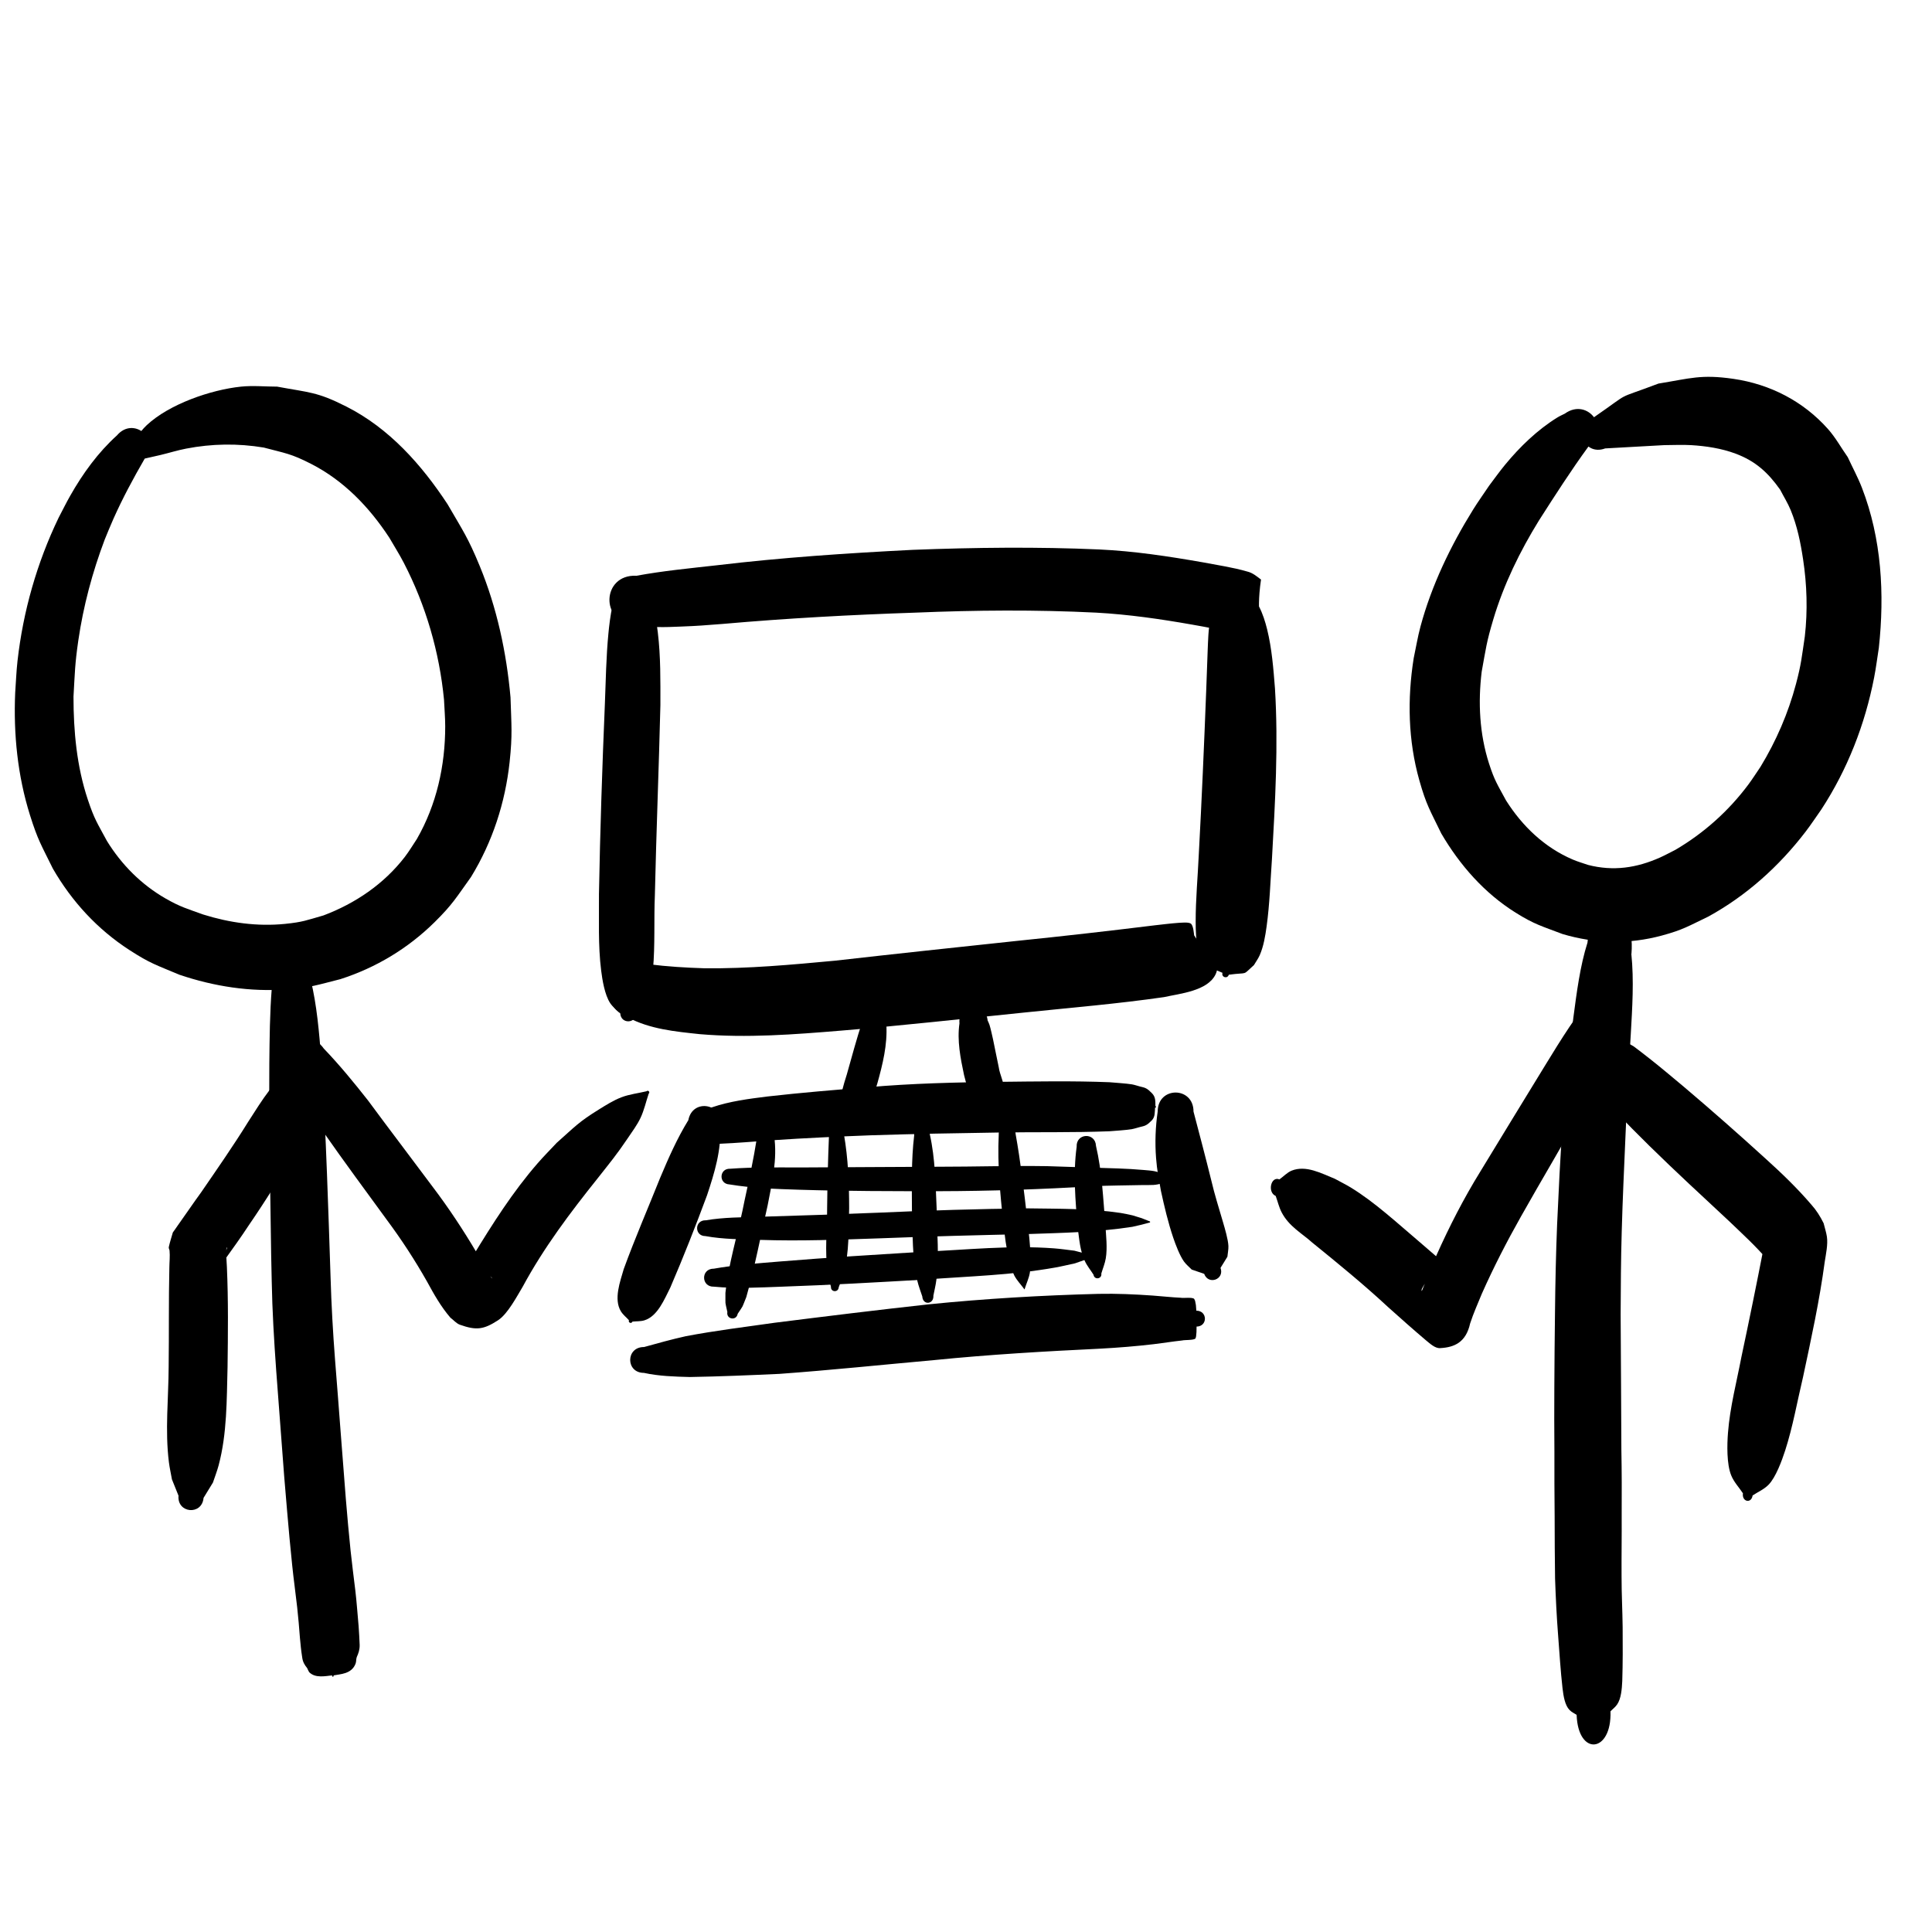
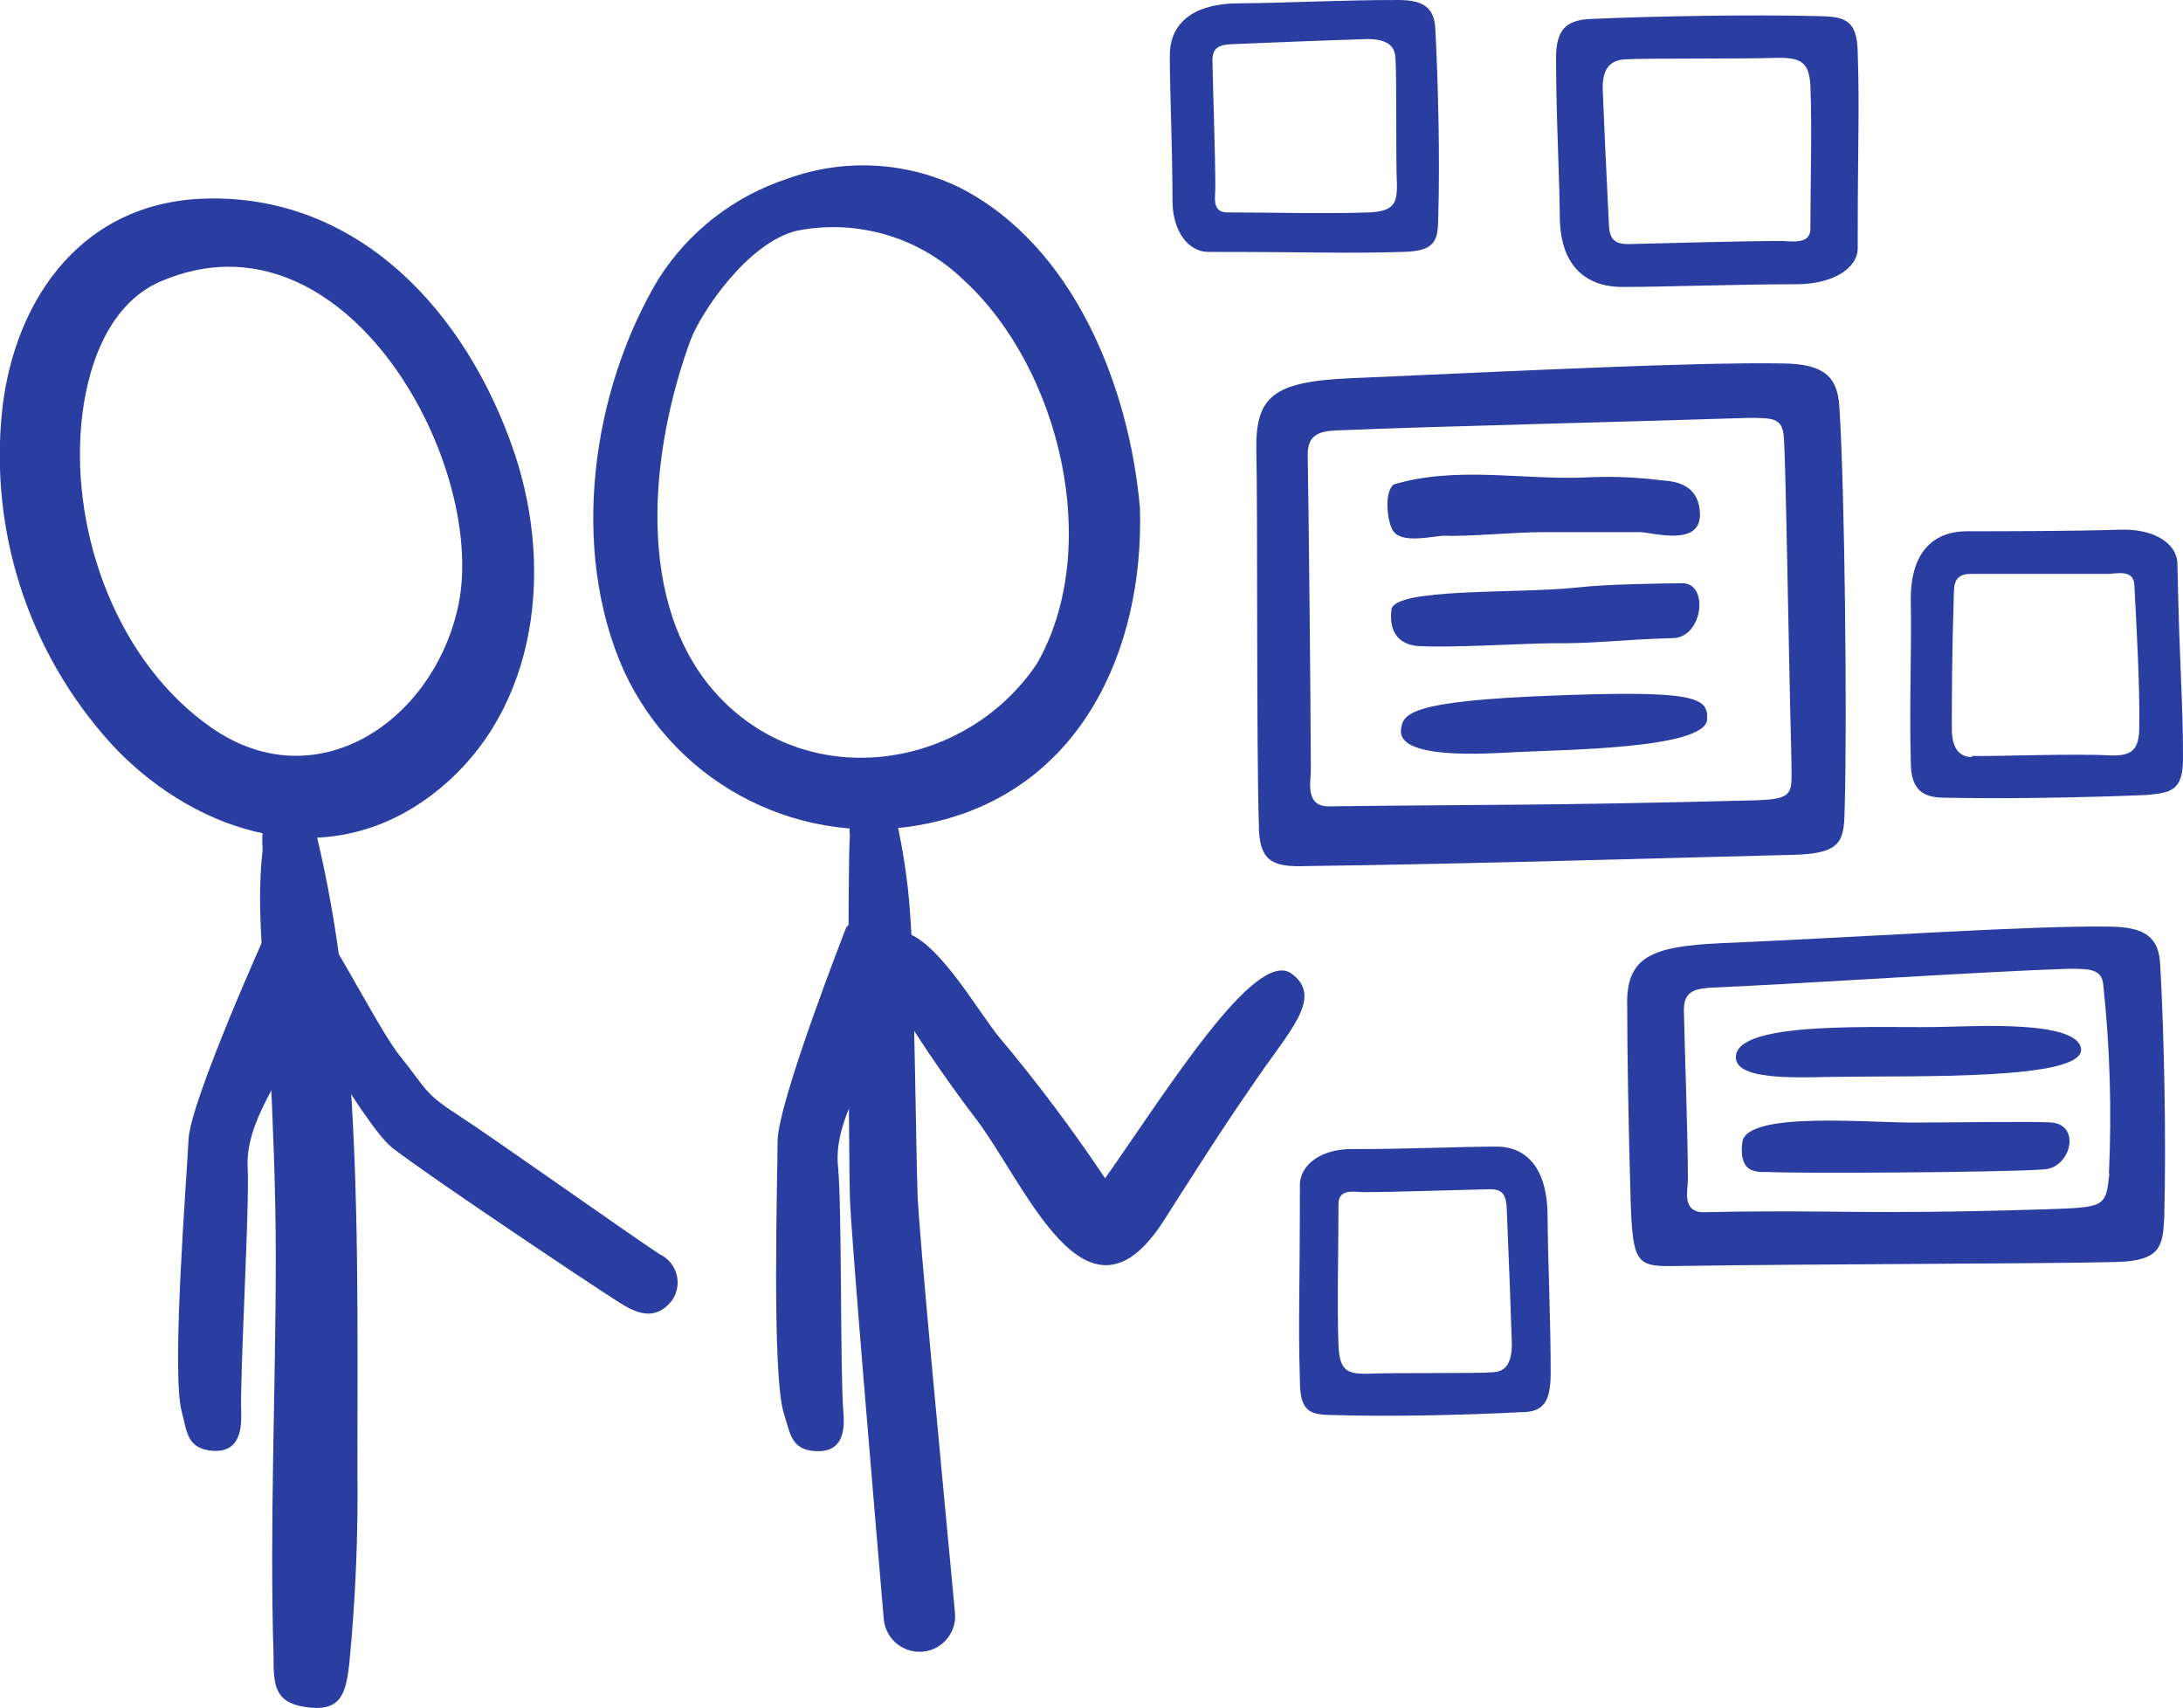
- <svg xmlns="http://www.w3.org/2000/svg" width="50" height="50" id="svg3213" version="1.1">
-   <g id="layer1" transform="translate(0,-1002.362)">
-     <path style="fill:#000000;fill-opacity:1;fill-rule:nonzero;stroke:none" id="path3262" d="m 3.743,1014.235 c -0.294,0.508 -0.573,1.027 -0.812,1.564 -0.078,0.174 -0.148,0.352 -0.221,0.527 -0.319,0.844 -0.554,1.722 -0.684,2.616 -0.089,0.618 -0.088,0.827 -0.124,1.448 -5.03e-5,0.899 0.084,1.806 0.37,2.664 0.173,0.518 0.242,0.6 0.496,1.073 0.378,0.613 0.89,1.128 1.517,1.488 0.388,0.222 0.556,0.263 0.975,0.415 0.684,0.214 1.401,0.314 2.117,0.242 0.464,-0.047 0.55,-0.092 0.995,-0.219 0.823,-0.31 1.566,-0.814 2.106,-1.516 0.113,-0.147 0.207,-0.307 0.31,-0.461 0.51,-0.887 0.734,-1.897 0.734,-2.916 1.01e-4,-0.23 -0.021,-0.459 -0.031,-0.689 -0.119,-1.233 -0.47,-2.441 -1.04,-3.542 -0.115,-0.222 -0.25,-0.434 -0.375,-0.651 -0.518,-0.79 -1.176,-1.477 -2.025,-1.911 -0.524,-0.268 -0.66,-0.272 -1.224,-0.422 -0.671,-0.112 -1.342,-0.102 -2.009,0.027 -0.224,0.043 -0.442,0.112 -0.664,0.165 -0.23,0.054 -0.462,0.104 -0.693,0.156 -0.18,0.124 -0.355,-0.131 -0.175,-0.255 l 0,0 c 0.17,-0.224 0.305,-0.479 0.51,-0.671 0.583,-0.547 1.661,-0.918 2.441,-0.999 0.31,-0.032 0.624,0 0.935,0 0.831,0.155 1.03,0.13 1.792,0.516 1.11,0.562 1.945,1.503 2.618,2.526 0.4,0.691 0.529,0.862 0.833,1.6 0.445,1.082 0.693,2.237 0.797,3.399 0.022,0.724 0.054,0.954 -0.023,1.674 -0.114,1.055 -0.444,2.068 -0.999,2.975 -0.382,0.532 -0.475,0.708 -0.942,1.169 -0.69,0.681 -1.519,1.18 -2.441,1.476 -0.604,0.151 -0.755,0.216 -1.379,0.263 -0.947,0.072 -1.891,-0.075 -2.788,-0.379 -0.596,-0.253 -0.744,-0.284 -1.29,-0.638 -0.826,-0.534 -1.49,-1.255 -1.981,-2.106 -0.3,-0.611 -0.387,-0.73 -0.593,-1.385 -0.321,-1.023 -0.429,-2.097 -0.383,-3.165 0.02,-0.275 0.029,-0.551 0.06,-0.825 0.145,-1.284 0.503,-2.543 1.064,-3.707 0.1,-0.19 0.194,-0.383 0.3,-0.569 0.325,-0.574 0.719,-1.118 1.21,-1.562 0.429,-0.506 1.145,0.1 0.716,0.606 z" />
-     <path style="fill:#000000;fill-opacity:1;fill-rule:nonzero;stroke:none" id="path3264" d="m 41.11,1013.917 c -0.453,0.62 -0.868,1.268 -1.282,1.915 -0.495,0.802 -0.909,1.65 -1.18,2.554 -0.181,0.605 -0.19,0.747 -0.302,1.359 -0.097,0.798 -0.057,1.609 0.19,2.378 0.145,0.45 0.22,0.545 0.441,0.956 0.421,0.665 0.996,1.216 1.726,1.528 0.128,0.055 0.263,0.093 0.395,0.139 0.654,0.169 1.26,0.079 1.871,-0.195 0.133,-0.06 0.261,-0.131 0.391,-0.196 0.735,-0.431 1.378,-1.006 1.888,-1.69 0.111,-0.149 0.209,-0.306 0.314,-0.459 0.405,-0.666 0.718,-1.389 0.918,-2.143 0.138,-0.519 0.149,-0.699 0.229,-1.233 0.075,-0.664 0.055,-1.331 -0.045,-1.991 -0.066,-0.438 -0.152,-0.863 -0.321,-1.275 -0.075,-0.183 -0.182,-0.352 -0.273,-0.529 -0.314,-0.444 -0.639,-0.741 -1.154,-0.933 -0.363,-0.136 -0.765,-0.197 -1.15,-0.22 -0.232,-0.014 -0.466,0 -0.698,0 -1.006,0.058 -0.497,0.029 -1.526,0.085 -0.566,0.211 -0.864,-0.59 -0.298,-0.801 l 0,0 c 1.04,-0.719 0.482,-0.425 1.677,-0.877 0.824,-0.134 1.102,-0.244 1.942,-0.122 0.948,0.138 1.807,0.58 2.445,1.298 0.197,0.221 0.34,0.485 0.511,0.727 0.122,0.264 0.262,0.521 0.367,0.792 0.511,1.32 0.589,2.751 0.438,4.145 -0.041,0.256 -0.072,0.514 -0.122,0.769 -0.237,1.215 -0.688,2.374 -1.365,3.411 -0.136,0.193 -0.266,0.391 -0.409,0.578 -0.686,0.895 -1.532,1.657 -2.523,2.199 -0.51,0.244 -0.649,0.34 -1.197,0.488 -0.852,0.231 -1.724,0.213 -2.569,-0.039 -0.53,-0.202 -0.727,-0.248 -1.214,-0.553 -0.809,-0.505 -1.445,-1.23 -1.924,-2.048 -0.289,-0.598 -0.387,-0.733 -0.569,-1.378 -0.291,-1.03 -0.313,-2.104 -0.146,-3.158 0.059,-0.274 0.103,-0.551 0.176,-0.822 0.287,-1.066 0.78,-2.089 1.361,-3.024 0.132,-0.212 0.278,-0.415 0.417,-0.623 0.137,-0.18 0.268,-0.366 0.412,-0.54 0.383,-0.465 0.835,-0.902 1.35,-1.221 0.062,-0.039 0.13,-0.068 0.195,-0.101 0.605,-0.435 1.22,0.42 0.615,0.856 z" />
-     <path style="fill:#000000;fill-opacity:1;fill-rule:nonzero;stroke:none" id="path3268" d="m 8.042,1027.724 c 0.159,0.651 0.217,1.355 0.272,2.044 0.065,0.987 0.11,1.977 0.148,2.968 0.032,0.893 0.066,1.786 0.093,2.679 0.021,0.715 0.061,1.428 0.116,2.138 0.048,0.62 0.099,1.239 0.144,1.859 0.046,0.579 0.089,1.16 0.135,1.739 0.036,0.448 0.078,0.895 0.123,1.341 0.038,0.345 0.08,0.688 0.123,1.032 0.036,0.306 0.057,0.616 0.085,0.924 0.012,0.161 0.02,0.323 0.027,0.484 0.002,0.127 -0.03,0.214 -0.075,0.315 -0.019,0.051 -0.011,0.118 -0.03,0.168 -0.103,0.278 -0.41,0.272 -0.569,0.306 0.003,0.044 -0.036,0.052 -0.04,0 l 0,0 c -0.167,0.016 -0.433,0.08 -0.593,-0.084 -0.012,-0.016 -0.045,-0.089 -0.052,-0.105 -0.066,-0.083 -0.114,-0.154 -0.13,-0.29 -0.026,-0.162 -0.042,-0.328 -0.057,-0.493 -0.019,-0.264 -0.043,-0.528 -0.071,-0.79 -0.04,-0.363 -0.092,-0.722 -0.129,-1.086 -0.048,-0.469 -0.093,-0.939 -0.132,-1.41 -0.052,-0.591 -0.1,-1.183 -0.142,-1.776 -0.046,-0.619 -0.092,-1.238 -0.14,-1.856 -0.055,-0.771 -0.102,-1.544 -0.116,-2.32 -0.023,-0.894 -0.027,-1.788 -0.044,-2.682 -0.017,-0.984 -0.024,-1.967 -0.018,-2.951 0.007,-0.648 0.012,-1.3 0.064,-1.944 -0.098,-1.131 0.91,-1.351 1.007,-0.219 z" />
-     <path style="fill:#000000;fill-opacity:1;fill-rule:nonzero;stroke:none" id="path3272" d="m 42.219,1027.047 c 0.071,0.694 0.024,1.396 -0.015,2.09 -0.055,0.869 -0.099,1.738 -0.136,2.61 -0.036,0.831 -0.075,1.661 -0.098,2.492 -0.021,0.714 -0.025,1.428 -0.028,2.143 0.002,0.63 0.006,1.259 0.011,1.889 0.002,0.536 0.004,1.072 0.008,1.608 0.011,0.573 0.011,1.147 0.008,1.72 0.003,0.522 -0.006,1.043 -0.003,1.565 -9.31e-4,0.436 0.023,0.871 0.028,1.306 0.003,0.466 0.005,0.932 -0.01,1.398 -0.01,0.214 -0.031,0.455 -0.132,0.604 -0.051,0.075 -0.115,0.118 -0.173,0.179 0.038,1.079 -0.838,1.172 -0.876,0.092 l 0,0 c -0.061,-0.042 -0.127,-0.068 -0.184,-0.127 -0.117,-0.12 -0.156,-0.348 -0.181,-0.561 -0.051,-0.453 -0.079,-0.911 -0.114,-1.368 -0.038,-0.488 -0.062,-0.979 -0.079,-1.47 -0.007,-0.537 -0.011,-1.074 -0.011,-1.611 -0.005,-0.562 -0.008,-1.125 -0.006,-1.687 -0.004,-0.55 -0.006,-1.1 -0.002,-1.65 0.004,-0.642 0.008,-1.285 0.017,-1.927 0.008,-0.765 0.024,-1.53 0.055,-2.293 0.041,-0.872 0.078,-1.746 0.147,-2.613 0.075,-0.913 0.158,-1.825 0.272,-2.726 0.088,-0.668 0.175,-1.347 0.367,-1.953 0.117,-1.401 1.255,-1.112 1.138,0.288 z" />
-     <path style="fill:#000000;fill-opacity:1;fill-rule:nonzero;stroke:none" id="path3292" d="m 8.387,1029.506 c 0.404,0.422 0.776,0.876 1.137,1.335 0.551,0.748 1.116,1.486 1.67,2.231 0.415,0.547 0.794,1.12 1.143,1.711 0.099,0.164 0.185,0.336 0.284,0.5 0.007,0.011 0.083,0.156 0.122,0.163 -0.156,-0.153 -0.162,-0.192 -0.471,-0.208 -0.096,0 -0.186,0.052 -0.28,0.07 -0.009,0 -0.027,0 -0.023,-0.012 0.025,-0.054 0.066,-0.1 0.098,-0.15 0.056,-0.089 0.111,-0.178 0.166,-0.268 0.51,-0.838 1.039,-1.674 1.686,-2.416 0.157,-0.181 0.327,-0.35 0.491,-0.526 0.472,-0.418 0.562,-0.535 1.096,-0.865 0.186,-0.115 0.372,-0.233 0.576,-0.311 0.208,-0.08 0.433,-0.104 0.649,-0.156 0.044,-0.04 0.101,0.022 0.057,0.062 l 0,0 c -0.07,0.209 -0.117,0.427 -0.211,0.626 -0.089,0.189 -0.218,0.358 -0.334,0.532 -0.282,0.419 -0.46,0.631 -0.772,1.028 -0.718,0.898 -1.396,1.796 -1.944,2.811 -0.15,0.249 -0.388,0.705 -0.637,0.867 -0.373,0.242 -0.561,0.267 -0.985,0.117 -0.097,-0.034 -0.166,-0.123 -0.249,-0.184 -0.245,-0.284 -0.427,-0.609 -0.606,-0.937 -0.312,-0.551 -0.657,-1.081 -1.035,-1.589 -0.55,-0.755 -1.107,-1.506 -1.641,-2.272 -0.324,-0.493 -0.64,-0.997 -0.911,-1.521 -0.451,-0.651 0.472,-1.288 0.923,-0.637 z" />
-     <path style="fill:#000000;fill-opacity:1;fill-rule:nonzero;stroke:none" id="path3296" d="m 42.163,1029.377 c 0.041,0.023 0.083,0.043 0.122,0.069 0.059,0.04 0.357,0.275 0.39,0.3 0.307,0.241 0.607,0.495 0.909,0.747 0.715,0.606 1.422,1.229 2.12,1.865 0.408,0.369 0.808,0.753 1.176,1.183 0.126,0.14 0.227,0.3 0.315,0.478 0.028,0.116 0.067,0.229 0.085,0.348 0.03,0.202 -0.026,0.454 -0.056,0.65 -0.135,1.008 -0.351,1.994 -0.561,2.98 -0.151,0.634 -0.264,1.288 -0.463,1.904 -0.085,0.262 -0.242,0.693 -0.429,0.885 -0.121,0.124 -0.276,0.186 -0.414,0.279 -0.032,0.219 -0.282,0.163 -0.25,-0.056 l 0,0 c -0.102,-0.156 -0.233,-0.288 -0.305,-0.468 -0.118,-0.293 -0.106,-0.793 -0.082,-1.098 0.052,-0.669 0.224,-1.315 0.348,-1.965 0.2,-0.94 0.393,-1.883 0.576,-2.829 0.061,-0.398 -3.29e-4,0 0.029,-0.192 0.003,-0.019 0.002,-0.078 0.003,-0.059 0.006,0.334 -0.02,0.118 0.085,0.54 0.079,0.157 0.133,0.223 0.005,0.056 -0.319,-0.378 -0.676,-0.701 -1.025,-1.036 -0.691,-0.644 -1.385,-1.283 -2.062,-1.948 -0.292,-0.291 -0.587,-0.578 -0.866,-0.888 -0.08,-0.088 -0.291,-0.33 -0.371,-0.44 -0.037,-0.051 -0.068,-0.11 -0.102,-0.164 -0.652,-0.72 0.171,-1.862 0.823,-1.141 z" />
-     <path style="fill:#000000;fill-opacity:1;fill-rule:nonzero;stroke:none" id="path3306" d="m 41.795,1029.251 c -0.013,0.054 -0.022,0.11 -0.039,0.161 -0.035,0.107 -0.163,0.403 -0.201,0.484 -0.177,0.388 -0.375,0.754 -0.574,1.12 -0.528,0.956 -1.085,1.88 -1.619,2.83 -0.362,0.642 -0.704,1.304 -1.012,1.997 -0.104,0.254 -0.216,0.503 -0.303,0.769 -0.109,0.493 -0.41,0.619 -0.773,0.639 -0.132,0.012 -0.267,-0.118 -0.378,-0.208 -0.323,-0.274 -0.642,-0.557 -0.96,-0.842 -0.642,-0.597 -1.308,-1.14 -1.975,-1.681 -0.264,-0.239 -0.6,-0.414 -0.792,-0.782 -0.067,-0.129 -0.103,-0.283 -0.154,-0.425 -0.221,-0.093 -0.125,-0.521 0.096,-0.428 l 0,0 c 0.106,-0.076 0.203,-0.181 0.317,-0.227 0.372,-0.149 0.769,0.071 1.118,0.211 0.137,0.076 0.276,0.143 0.411,0.225 0.625,0.383 1.195,0.914 1.776,1.406 0.319,0.275 0.639,0.547 0.952,0.835 -0.07,-0.031 -0.194,-0.088 -0.222,-0.082 -0.418,0.057 -0.45,0.085 -0.66,0.454 -0.009,0.017 -0.015,0.04 -0.012,0.062 0.002,0.012 0.012,-0.016 0.018,-0.024 0.124,-0.294 0.228,-0.602 0.363,-0.888 0.339,-0.76 0.714,-1.488 1.134,-2.168 0.557,-0.919 1.119,-1.833 1.679,-2.75 0.208,-0.34 0.416,-0.678 0.635,-1.005 0.045,-0.066 0.21,-0.309 0.273,-0.383 0.03,-0.035 0.065,-0.063 0.097,-0.095 0.411,-0.78 1.216,0.017 0.805,0.797 z" />
-     <path style="fill:#000000;fill-opacity:1;fill-rule:nonzero;stroke:none" id="path3429" d="m 16.799,1017.851 c 0.03,0.057 0.069,0.11 0.09,0.17 0.062,0.177 0.115,0.543 0.135,0.707 0.076,0.627 0.067,1.252 0.067,1.882 -0.04,1.64 -0.106,3.279 -0.143,4.919 -0.027,0.642 0.008,1.288 -0.049,1.93 -0.02,0.232 -0.062,0.618 -0.187,0.835 -0.061,0.106 -0.164,0.183 -0.246,0.275 0.007,0.293 -0.407,0.303 -0.414,0.01 l 0,0 c -0.087,-0.085 -0.193,-0.154 -0.26,-0.255 -0.143,-0.218 -0.204,-0.603 -0.234,-0.844 -0.082,-0.656 -0.052,-1.321 -0.057,-1.98 0.03,-1.64 0.084,-3.279 0.153,-4.918 0.024,-0.61 0.033,-1.221 0.092,-1.829 0.014,-0.149 0.054,-0.517 0.103,-0.686 0.017,-0.058 0.05,-0.111 0.075,-0.166 -0.035,-0.62 0.841,-0.669 0.876,-0.049 z" />
-     <path style="fill:#000000;fill-opacity:1;fill-rule:nonzero;stroke:none" id="path3453" d="m 16.458,1017.265 c 0.695,-0.129 1.402,-0.196 2.105,-0.275 1.68,-0.2 3.369,-0.313 5.058,-0.398 1.608,-0.062 3.219,-0.081 4.827,-0.01 0.904,0.042 1.798,0.178 2.688,0.334 0.381,0.074 0.769,0.128 1.142,0.237 0.14,0.033 0.245,0.123 0.357,0.208 -0.15,1.007 0.107,1.149 -0.279,0.838 -0.291,0.158 -0.516,-0.254 -0.224,-0.412 l 0,0 c -0.272,-0.389 -0.088,-0.189 -0.202,0.791 0.094,0.072 0.281,0.167 0.049,0.139 -0.379,-0.036 -0.751,-0.129 -1.126,-0.19 -0.822,-0.145 -1.649,-0.264 -2.483,-0.31 -1.559,-0.078 -3.12,-0.065 -4.68,0 -1.664,0.056 -3.326,0.146 -4.985,0.292 -0.538,0.04 -0.583,0.049 -1.096,0.069 -0.398,0.016 -0.807,0.037 -1.196,-0.066 -0.884,-0.032 -0.839,-1.283 0.046,-1.25 z" />
-     <path style="fill:#000000;fill-opacity:1;fill-rule:nonzero;stroke:none" id="path3455" d="m 32.459,1017.878 c 0.04,0.059 0.087,0.113 0.121,0.176 0.098,0.181 0.165,0.401 0.214,0.598 0.123,0.502 0.161,1.013 0.202,1.526 0.09,1.471 0.005,2.945 -0.078,4.414 -0.041,0.581 -0.058,1.166 -0.138,1.744 -0.034,0.247 -0.077,0.513 -0.178,0.745 -0.04,0.091 -0.1,0.171 -0.15,0.257 -0.323,0.289 -0.119,0.178 -0.651,0.25 -0.035,0.115 -0.198,0.066 -0.163,-0.049 l 0,0 c -0.441,-0.197 -0.279,-0.065 -0.526,-0.337 -0.033,-0.082 -0.076,-0.16 -0.099,-0.245 -0.063,-0.236 -0.068,-0.503 -0.069,-0.744 -9.38e-4,-0.576 0.054,-1.151 0.08,-1.726 0.077,-1.421 0.138,-2.843 0.193,-4.266 0.001,-0.033 0.034,-0.933 0.037,-1.013 0.012,-0.255 0.013,-0.563 0.074,-0.815 0.009,-0.039 0.029,-0.075 0.043,-0.112 -0.286,-0.768 0.801,-1.172 1.087,-0.404 z" />
-     <path style="fill:#000000;fill-opacity:1;fill-rule:nonzero;stroke:none" id="path3457" d="m 16.795,1027.317 c 0.478,0.06 0.958,0.089 1.439,0.104 1.129,0.012 2.256,-0.092 3.38,-0.197 1.565,-0.178 3.13,-0.344 4.696,-0.511 1.191,-0.121 2.38,-0.257 3.567,-0.403 0.205,-0.023 0.419,-0.05 0.625,-0.065 0.048,-0 0.251,-0.026 0.315,0.019 0.069,0.048 0.082,0.271 0.087,0.304 0.055,0.082 0.109,0.165 0.164,0.247 0.071,-0.238 0.408,-0.138 0.337,0.101 l 0,0 c 0.045,0.115 0.089,0.231 0.134,0.346 -0.026,0.103 -0.032,0.214 -0.077,0.31 -0.205,0.44 -0.934,0.504 -1.336,0.595 -1.203,0.174 -2.415,0.274 -3.624,0.4 -1.576,0.16 -3.15,0.337 -4.729,0.467 -1.217,0.1 -2.44,0.196 -3.661,0.092 -0.639,-0.068 -1.296,-0.129 -1.872,-0.439 -0.969,-0.393 -0.413,-1.762 0.555,-1.37 z" />
-     <path style="fill:#000000;fill-opacity:1;fill-rule:nonzero;stroke:none" id="path3505" d="m 18.636,1031.509 c 0.038,0.612 -0.147,1.213 -0.338,1.787 -0.298,0.803 -0.612,1.602 -0.951,2.389 -0.146,0.286 -0.324,0.742 -0.67,0.847 -0.099,0.03 -0.206,0.022 -0.309,0.033 -0.025,0.064 -0.116,0.029 -0.091,-0.036 l 0,0 c -0.069,-0.076 -0.153,-0.141 -0.207,-0.228 -0.195,-0.315 -0.018,-0.779 0.072,-1.095 0.29,-0.797 0.629,-1.576 0.944,-2.365 0.214,-0.509 0.438,-1.018 0.728,-1.489 0.11,-0.581 0.932,-0.425 0.822,0.156 z" />
-     <path style="fill:#000000;fill-opacity:1;fill-rule:nonzero;stroke:none" id="path3523" d="m 30.887,1031.126 c 0.156,0.593 0.313,1.185 0.46,1.781 0.086,0.37 0.202,0.732 0.308,1.097 0.045,0.155 0.129,0.436 0.136,0.605 0.004,0.092 -0.018,0.184 -0.026,0.277 -0.059,0.096 -0.118,0.193 -0.178,0.289 0.109,0.299 -0.314,0.452 -0.423,0.154 l 0,0 c -0.108,-0.037 -0.216,-0.074 -0.323,-0.111 -0.067,-0.069 -0.144,-0.13 -0.2,-0.208 -0.111,-0.155 -0.218,-0.441 -0.277,-0.614 -0.134,-0.396 -0.23,-0.805 -0.319,-1.213 -0.057,-0.323 -0.101,-0.523 -0.126,-0.85 -0.031,-0.4 -0.016,-0.808 0.042,-1.205 0,-0.655 0.927,-0.655 0.927,0 z" />
-     <path style="fill:#000000;fill-opacity:1;fill-rule:nonzero;stroke:none" id="path3527" d="m 18.421,1031.021 c 0.467,-0.16 0.961,-0.222 1.449,-0.283 0.864,-0.098 1.731,-0.169 2.598,-0.239 1.127,-0.099 2.258,-0.126 3.389,-0.139 0.952,-0.01 1.904,-0.028 2.856,0.01 0.11,0.01 0.456,0.033 0.58,0.055 0.068,0.012 0.134,0.035 0.201,0.053 0.049,0.014 0.101,0.022 0.147,0.042 0.073,0.033 0.116,0.081 0.171,0.134 0.096,0.097 0.089,0.204 0.09,0.334 0.028,0.01 0.019,0.045 -0.009,0.039 l 0,0 c -0.009,0.117 0.004,0.238 -0.083,0.329 -0.055,0.053 -0.098,0.101 -0.171,0.134 -0.047,0.021 -0.098,0.028 -0.147,0.042 -0.067,0.018 -0.133,0.04 -0.201,0.053 -0.122,0.022 -0.471,0.046 -0.579,0.054 -0.946,0.037 -1.892,0.017 -2.838,0.032 -1.111,0.017 -2.221,0.036 -3.331,0.072 -0.854,0.033 -1.707,0.071 -2.56,0.129 -0.456,0.032 -0.912,0.072 -1.368,0.091 -0.665,0.137 -0.858,-0.804 -0.193,-0.94 z" />
-     <path style="fill:#000000;fill-opacity:1;fill-rule:nonzero;stroke:none" id="path3529" d="m 16.664,1037.224 c 0.359,-0.1 0.72,-0.2 1.084,-0.281 0.761,-0.145 1.531,-0.239 2.298,-0.348 1.328,-0.167 2.657,-0.331 3.988,-0.477 1.461,-0.147 2.927,-0.233 4.395,-0.271 0.468,-0.01 0.936,0.011 1.402,0.044 0.244,0.017 0.487,0.046 0.732,0.057 0.053,0.015 0.304,-0.022 0.343,0.031 0.012,0.016 0.016,0.036 0.024,0.054 0.028,0.14 0.015,0.058 0.031,0.249 0.292,0 0.298,0.408 0.006,0.412 l 0,0 c -0.004,0.191 0.002,0.108 -0.012,0.249 -0.005,0.018 -0.006,0.038 -0.015,0.055 -0.028,0.053 -0.298,0.039 -0.344,0.055 -0.246,0.026 -0.49,0.067 -0.736,0.096 -0.458,0.054 -0.919,0.091 -1.38,0.116 -1.436,0.069 -2.872,0.152 -4.303,0.296 -1.336,0.12 -2.67,0.26 -4.008,0.357 -0.771,0.035 -1.543,0.068 -2.315,0.081 -0.397,-0.01 -0.802,-0.022 -1.19,-0.107 -0.473,0 -0.473,-0.669 0,-0.669 z" />
-     <path style="fill:#000000;fill-opacity:1;fill-rule:nonzero;stroke:none" id="path3531" d="m 20.034,1031.758 c 0.09,0.601 -0.055,1.213 -0.168,1.801 -0.181,0.791 -0.33,1.591 -0.552,2.372 -0.129,0.316 -0.053,0.173 -0.223,0.433 -0.034,0.189 -0.301,0.141 -0.267,-0.048 l 0,0 c -0.067,-0.31 -0.047,-0.145 -0.05,-0.495 0.014,-0.107 0.024,-0.215 0.041,-0.322 0.114,-0.694 0.32,-1.372 0.453,-2.062 0.117,-0.538 0.234,-1.075 0.319,-1.619 -0.042,-0.316 0.405,-0.375 0.447,-0.059 z" />
-     <path style="fill:#000000;fill-opacity:1;fill-rule:nonzero;stroke:none" id="path3533" d="m 21.841,1031.718 c 0.11,0.63 0.134,1.269 0.135,1.907 -0.018,0.561 0.007,1.14 -0.14,1.688 -0.033,0.124 -0.087,0.242 -0.13,0.363 -0.009,0.142 -0.21,0.13 -0.201,-0.012 l 0,0 c -0.028,-0.125 -0.065,-0.247 -0.084,-0.374 -0.082,-0.552 -0.011,-1.114 -0.015,-1.668 0.007,-0.625 0.022,-1.249 0.048,-1.873 -0.023,-0.274 0.364,-0.306 0.387,-0.032 z" />
-     <path style="fill:#000000;fill-opacity:1;fill-rule:nonzero;stroke:none" id="path3535" d="m 24.064,1031.721 c 0.141,0.628 0.147,1.287 0.177,1.932 0.007,0.609 0.07,1.226 -0.008,1.834 -0.017,0.137 -0.051,0.27 -0.077,0.405 0.014,0.232 -0.273,0.255 -0.287,0.023 l 0,0 c -0.042,-0.132 -0.094,-0.261 -0.126,-0.397 -0.143,-0.599 -0.118,-1.23 -0.142,-1.844 -0.002,-0.639 -0.019,-1.285 0.057,-1.919 -0.021,-0.329 0.386,-0.362 0.407,-0.033 z" />
-     <path style="fill:#000000;fill-opacity:1;fill-rule:nonzero;stroke:none" id="path3537" d="m 26.284,1031.71 c 0.133,0.74 0.219,1.491 0.305,2.24 0.035,0.32 0.074,0.603 0.079,0.925 0.002,0.143 0.009,0.288 -0.016,0.428 -0.025,0.142 -0.088,0.273 -0.131,0.41 0.003,0.018 -0.019,0.022 -0.022,0 l 0,0 c -0.083,-0.114 -0.184,-0.215 -0.25,-0.343 -0.064,-0.127 -0.097,-0.271 -0.133,-0.411 -0.083,-0.323 -0.107,-0.595 -0.149,-0.927 -0.081,-0.761 -0.157,-1.53 -0.12,-2.297 -0.019,-0.347 0.418,-0.377 0.437,-0.029 z" />
-     <path style="fill:#000000;fill-opacity:1;fill-rule:nonzero;stroke:none" id="path3539" d="m 28.363,1032.012 c 0.158,0.675 0.187,1.374 0.244,2.063 0.018,0.268 0.055,0.581 0.011,0.85 -0.022,0.136 -0.077,0.264 -0.116,0.396 0.021,0.143 -0.181,0.173 -0.202,0.03 l 0,0 c -0.075,-0.119 -0.168,-0.229 -0.226,-0.357 -0.126,-0.278 -0.142,-0.561 -0.183,-0.858 -0.059,-0.695 -0.123,-1.401 -0.027,-2.095 -0.02,-0.353 0.479,-0.382 0.5,-0.029 z" />
-     <path style="fill:#000000;fill-opacity:1;fill-rule:nonzero;stroke:none" id="path3545" d="m 18.896,1032.609 c 0.597,-0.044 1.196,-0.034 1.794,-0.033 1.202,-0.01 2.403,-0.01 3.605,-0.019 0.936,-0 1.871,-0.03 2.807,-0.015 0.342,0.01 0.844,0.026 1.191,0.039 0.434,0.014 0.87,0.021 1.303,0.06 0.218,0.02 0.33,0.019 0.521,0.119 0.057,0.029 0.103,0.075 0.154,0.113 0.016,0 0.014,0.024 -0.002,0.022 l 0,0 c -0.056,0.027 -0.109,0.061 -0.168,0.081 -0.207,0.069 -0.291,0.052 -0.516,0.055 -0.429,0.01 -0.857,0.01 -1.286,0.03 -1.332,0.08 -2.665,0.126 -3.999,0.129 -1.206,0 -2.413,0 -3.619,-0.038 -0.602,-0.019 -1.206,-0.039 -1.801,-0.137 -0.287,-0.012 -0.27,-0.419 0.017,-0.406 z" />
-     <path style="fill:#000000;fill-opacity:1;fill-rule:nonzero;stroke:none" id="path3547" d="m 18.261,1033.944 c 0.466,-0.08 0.942,-0.077 1.413,-0.092 1.023,-0.031 2.045,-0.064 3.067,-0.106 1.285,-0.059 2.57,-0.097 3.855,-0.112 0.8,0.013 1.611,-0 2.405,0.119 0.105,0.016 0.208,0.042 0.311,0.063 0.314,0.098 0.169,0.045 0.437,0.153 0.024,0 0.022,0.035 -0.002,0.034 l 0,0 c -0.274,0.073 -0.127,0.036 -0.442,0.109 -0.892,0.139 -1.798,0.156 -2.699,0.187 -1.281,0.028 -2.561,0.06 -3.842,0.111 -1.03,0.035 -2.062,0.075 -3.092,0.04 -0.472,-0.016 -0.951,-0.013 -1.416,-0.098 -0.289,-0 -0.286,-0.412 0.004,-0.409 z" />
-     <path style="fill:#000000;fill-opacity:1;fill-rule:nonzero;stroke:none" id="path3549" d="m 18.463,1035.197 c 0.574,-0.102 1.157,-0.14 1.737,-0.189 1.225,-0.101 2.453,-0.174 3.68,-0.251 1.13,-0.048 2.265,-0.173 3.396,-0.088 0.177,0.013 0.353,0.04 0.53,0.061 0.151,0.039 0.301,0.079 0.452,0.118 0.039,-0 0.041,0.053 0.002,0.055 l 0,0 c -0.146,0.052 -0.293,0.103 -0.439,0.154 -0.173,0.037 -0.345,0.079 -0.519,0.11 -1.115,0.198 -2.253,0.225 -3.379,0.311 -1.228,0.07 -2.455,0.141 -3.684,0.183 -0.587,0.02 -1.178,0.057 -1.764,0 -0.33,0.01 -0.341,-0.458 -0.012,-0.466 z" />
-     <path style="fill:#000000;fill-opacity:1;fill-rule:nonzero;stroke:none" id="path3551" d="m 22.939,1028.881 c 0.03,0.518 -0.095,1.023 -0.233,1.518 -0.084,0.29 -0.197,0.576 -0.362,0.83 -0.046,0.071 -0.092,0.145 -0.155,0.203 -0.061,0.056 -0.141,0.088 -0.212,0.132 -0.05,0.136 -0.242,0.065 -0.192,-0.071 l 0,0 c -0.025,-0.079 -0.065,-0.154 -0.076,-0.236 -0.011,-0.082 6.71e-4,-0.166 0.009,-0.249 0.029,-0.284 0.109,-0.563 0.196,-0.834 0.133,-0.459 0.249,-0.923 0.405,-1.374 0.058,-0.438 0.677,-0.357 0.619,0.081 z" />
-     <path style="fill:#000000;fill-opacity:1;fill-rule:nonzero;stroke:none" id="path3555" d="m 25.561,1028.774 c 0.016,0.037 0.035,0.073 0.047,0.111 0.028,0.085 0.075,0.3 0.092,0.377 0.051,0.242 0.097,0.485 0.149,0.727 0.021,0.171 0.145,0.408 0.136,0.582 -0.003,0.054 -0.029,0.105 -0.043,0.158 0.2,0.363 -0.314,0.646 -0.514,0.282 l 0,0 c -0.067,-0.043 -0.145,-0.073 -0.201,-0.13 -0.17,-0.173 -0.214,-0.479 -0.278,-0.699 -0.092,-0.435 -0.183,-0.891 -0.118,-1.336 -0.051,-0.515 0.678,-0.587 0.729,-0.072 z" />
-     <path style="fill:#000000;fill-opacity:1;fill-rule:nonzero;stroke:none" id="path4588" d="m 8.264,28.262 c -0.002,0.051 0.002,0.103 -0.006,0.154 -0.023,0.146 -0.084,0.305 -0.139,0.439 -0.13,0.317 -0.298,0.614 -0.463,0.914 -0.379,0.661 -0.783,1.308 -1.214,1.936 -0.2,0.305 -0.413,0.602 -0.626,0.898 -0.036,0.04 -0.201,0.27 -0.045,0.052 0.034,-0.118 0.068,-0.237 0.102,-0.355 -0.009,-0.026 -0.011,-0.039 -0.016,0.041 -0.009,0.146 0.01,0.303 0.015,0.448 0.038,0.863 0.028,1.729 0.017,2.593 -0.023,0.849 -0.011,1.717 -0.232,2.545 -0.04,0.149 -0.097,0.294 -0.146,0.441 -0.081,0.132 -0.162,0.265 -0.243,0.397 -0.04,0.458 -0.688,0.401 -0.648,-0.056 l 0,0 C 4.564,38.568 4.507,38.428 4.45,38.287 4.424,38.139 4.39,37.991 4.371,37.841 4.268,37.019 4.362,36.186 4.365,35.361 c 0.011,-0.852 -0.002,-1.704 0.018,-2.555 0.001,-0.141 0.019,-0.298 0.005,-0.44 -0.004,-0.042 -0.029,-0.052 -0.018,-0.1 0.028,-0.125 0.068,-0.247 0.103,-0.37 0.069,-0.098 0.057,-0.077 0.121,-0.172 0.207,-0.288 0.404,-0.583 0.613,-0.869 0.413,-0.601 0.83,-1.2 1.215,-1.821 0.179,-0.278 0.353,-0.56 0.554,-0.823 0.077,-0.101 0.19,-0.247 0.291,-0.333 0.037,-0.032 0.081,-0.054 0.122,-0.081 0.329,-0.621 1.208,-0.156 0.879,0.466 z" transform="translate(0,1002.362)" />
+ <svg xmlns="http://www.w3.org/2000/svg" viewBox="0 0 97.84 76.55">
+   <defs>
+     <style>.cls-1{fill:#2a3da0;stroke:none;}</style>
+   </defs>
+   <g id="Layer_2" data-name="Layer 2">
+     <g id="Content">
+       <g id="Icon">
+         <path class="cls-1" d="M51.09,22.75C50.61,17.32,48.12,11,43,8.4A9.91,9.91,0,0,0,35.32,8a10.84,10.84,0,0,0-5.8,4.49c-3,5-4,12.11-1.56,17.57a12.22,12.22,0,0,0,13.65,6.84C48.4,35.48,51.29,29.14,51.09,22.75Zm-4.62,7c-3.17,4.72-10.12,5.83-14.23,1.49-3.88-4.1-3.08-11.13-1.29-16,.43-1.16,2.53-4.37,4.77-4.9a8.38,8.38,0,0,1,7.48,2.22C47.51,16.51,49.45,24.57,46.47,29.75Z" />
+         <path id="path3268" class="cls-1" d="M40.24,37.05a28,28,0,0,1,.58,4.35c.14,2.11.24,10.14.3,12,0,1.27,1.27,14.46,1.68,18.87A1.6,1.6,0,0,1,41.53,74h0a1.61,1.61,0,0,1-1.92-1.43c-.41-4.8-1.5-17.61-1.52-18.95-.05-1.9-.11-14.78,0-16.15-.21-2.42,1.94-2.88,2.15-.47Z" />
+         <path class="cls-1" d="M57.89,43.64c-1.61-1.19-5.59,5.24-8.36,9.17a72.73,72.73,0,0,0-4.81-6.4c-.93-1.18-2.48-3.87-3.89-4.52-5-2.33,2,7.07,2.84,8.16,2.32,3,5,10.12,8.5,4.64,1.32-2.07,2.59-4.08,4-6.11C57.72,46.26,59.36,44.72,57.89,43.64Z" />
+         <path id="path4588" class="cls-1" d="M34.85,51.16c0,1.59-.27,10.43.28,12.18.29.89.31,1.65,1.45,1.7s1.3-.83,1.22-1.74c-.15-1.82-.06-9.24-.24-11s.89-3.35,1.54-5c.5-1.24,2.12-4.85,1.11-6a1.71,1.71,0,0,0-2.28.26S34.85,49.42,34.85,51.16Z" />
+         <path class="cls-1" d="M5.25,33.62c3.69,3.76,9.27,5.49,13.88,2.17,4.87-3.5,5.75-10,3.94-15.45C20.9,13.89,16,8.71,9.21,8.9c-5.78.16-8.78,4.89-9.16,10A19.2,19.2,0,0,0,5.25,33.62ZM3.64,19.05c.21-2.41,1.12-5.37,3.54-6.43C15.55,9,22,21.05,20.5,27.33c-1.21,5.12-6.39,8.49-11,5.3C5.3,29.73,3.2,24,3.64,19.05Z" />
+         <path id="path3272" class="cls-1" d="M11.77,38.09c-.34,3,.18,6.16.32,9.19s.27,6,.27,9.07c0,5.95-.28,11.93-.1,17.87,0,1.2,0,2.07,1.39,2.28,1.63.26,1.84-.58,2-1.89a79.12,79.12,0,0,0,.37-8.7c0-6.29.09-12.6-.42-18.87a55.62,55.62,0,0,0-1.39-9.52c-.18-.66-.32-1.94-1.4-1.77S11.72,37.42,11.77,38.09Z" />
+         <path id="path4588-2" data-name="path4588" class="cls-1" d="M8.45,51.07c-.07,1.59-.78,10.4-.31,12.18.24.9.23,1.67,1.36,1.77s1.34-.77,1.31-1.68c-.06-1.83.38-9.23.29-11s1.05-3.3,1.78-4.89c.56-1.21,2.35-4.75,1.39-5.92a1.7,1.7,0,0,0-2.28.14S8.53,49.33,8.45,51.07Z" />
+         <path id="path4588-3" data-name="path4588" class="cls-1" d="M17.58,51.44c1.25,1,8.53,5.89,10.15,6.92.79.5,1.59.85,2.33,0a1.4,1.4,0,0,0-.5-2.15c-1.52-1-7.55-5.28-9.07-6.26s-1.4-1.18-2.5-2.54c-.85-1-2.62-4.53-3.66-6-.41-.58-2.22,1.16-2,1.9C12.36,43.31,16.21,50.36,17.58,51.44Z" />
+         <path id="path3533" class="cls-1" d="M93.27,47c.18,1.41-7.31,1.21-10.82,1.26-1.37,0-4.6.25-4.65-.84-.1-1.76,6.76-1.31,9.41-1.4C88.45,46,93.11,45.72,93.27,47Z" />
+         <path id="path3549" class="cls-1" d="M78.09,51.19c.19-1.44,6-.83,7.93-.88,1.3,0,5.29-.06,5.92,0,1.32.09.9,2-.31,2.1-2.07.15-11.3.18-12.28.12C78.91,52.5,77.9,52.74,78.09,51.19Z" />
+         <path class="cls-1" d="M97,54.55c.09-3.52,0-8-.18-11.3-.06-1.26-.69-1.69-2.21-1.72-3.51-.06-10.92.46-17.41.74-3.17.14-4.34.59-4.27,2.84,0,2,.06,5.51.15,8.57s.28,3.09,2.14,3.06c6.57-.1,16-.09,19.66-.18C96.85,56.51,96.94,55.83,97,54.55Zm-2.46-1.94c-.17,1.5-.17,1.5-2.89,1.59-8.52.26-9.28,0-15.29.13-1,0-.71-1-.71-1.46,0-2-.15-6-.18-7.6,0-.77.39-.94,1.13-1,3.81-.16,12.13-.72,16.08-.85,1,0,1.53,0,1.59.75A55.62,55.62,0,0,1,94.52,52.61Z" />
+         <path id="path3539" class="cls-1" d="M62.79,32.74c.05-.78.43-1.33,6.94-1.57,6.31-.24,6.84.1,6.78,1.08-.08,1.32-6.53,1.35-8.6,1.46C66.75,33.77,62.7,34.07,62.79,32.74Z" />
+         <path id="path3545" class="cls-1" d="M62.47,21.71c2.82-.83,5.7-.2,8.54-.31a19.37,19.37,0,0,1,3.4.12c.35.05,1.73,0,1.78,1.5s-2.1.85-2.66.83c-1.5,0-3.32,0-4.45,0s-3.4.21-4.31.16c-.51,0-1.91.38-2.32-.2C62.19,23.47,62,22.07,62.47,21.71Z" />
+         <path id="path3547" class="cls-1" d="M62.36,27.33c.11-1,5.63-.71,8.34-1,1.29-.15,3.67-.18,4.71-.19,1.19,0,.92,2.43-.43,2.46-2.32.06-3.4.25-5.43.23-1.13,0-4.55.22-6.06.12C63,28.89,62.22,28.62,62.36,27.33Z" />
+         <path class="cls-1" d="M82.68,36.11c.11-4,0-14.12-.24-17.87-.08-1.42-.77-1.92-2.49-1.95-4-.07-12,.34-19.37.66-3.59.15-4.34.83-4.27,3.38.06,2.31,0,13.14.11,16.61,0,1.54.51,1.9,1.85,1.88,7.44-.09,18-.41,22.17-.51C82.69,38.25,82.64,37.57,82.68,36.11Zm-2.39-2c0,1.43.2,1.71-1.66,1.76-9.65.25-12.26.18-19.08.27-1.09,0-.79-1.14-.8-1.64,0-2.25-.1-12.34-.14-14.11,0-.87.45-1.06,1.28-1.1,4.32-.18,14-.41,18.45-.56,1.15,0,1.55,0,1.61.88C80.05,21,80.15,28.65,80.29,34.06Z" />
+         <path class="cls-1" d="M64.46,9.78c.08-2.64,0-6-.13-8.48C64.28.35,63.81,0,62.67,0,60,0,57.85.13,55.5.15s-3.1,1.16-3.07,2.4c0,1.54.12,4.14.12,6.44,0,1.37.71,2.3,1.6,2.3,4.94,0,6,.08,8.73,0C64.37,11.26,64.44,10.75,64.46,9.78ZM62.61,8.33c0,.83-.19,1.14-1.25,1.19-1.79.07-4.44,0-6.36,0-.72,0-.52-.76-.53-1.1,0-1.49-.11-4.53-.13-5.71,0-.57.29-.7.85-.73,2.86-.12,4.52-.18,6.09-.23.76,0,1.22.22,1.26.81C62.61,3.46,62.55,6.85,62.61,8.33Z" />
+         <path class="cls-1" d="M59.73,63.42c2.64.08,6,0,8.48-.13,1,0,1.27-.52,1.29-1.66,0-2.64-.12-4.82-.14-7.17S68.2,51.35,67,51.39c-1.54,0-4.14.12-6.44.11-1.37,0-2.3.72-2.3,1.61,0,4.94-.08,6,0,8.73C58.25,63.33,58.76,63.4,59.73,63.42Zm1.46-1.85c-.84,0-1.15-.19-1.2-1.25-.07-1.79,0-4.44,0-6.36,0-.72.76-.53,1.1-.53,1.49,0,4.53-.11,5.71-.13.57,0,.7.29.73.85.12,2.86.18,4.52.23,6.08,0,.77-.22,1.23-.81,1.27C66.05,61.57,62.66,61.51,61.19,61.57Z" />
+         <path class="cls-1" d="M81.46.72c-3.17-.07-7.2,0-10.18.13-1.13.05-1.52.53-1.54,1.68,0,2.66.14,4.86.17,7.23s1.39,3.13,2.88,3.1c1.84,0,5-.12,7.71-.12,1.65,0,2.77-.72,2.76-1.62,0-5,.09-6,0-8.8C83.23.82,82.61.75,81.46.72ZM79.71,2.59c1,0,1.38.2,1.43,1.26.08,1.81,0,4.48,0,6.41,0,.73-.91.54-1.31.54-1.79,0-5.44.11-6.85.14-.69,0-.84-.3-.87-.86-.14-2.89-.22-4.56-.28-6.14,0-.77.26-1.24,1-1.28C73.88,2.6,77.94,2.65,79.71,2.59Z" />
+         <path class="cls-1" d="M97.84,34c0-2.76-.15-3.78-.25-8.72,0-.89-1-1.58-2.52-1.54-2.47.07-5.27.07-6.92.07-1.34,0-2.55.77-2.51,3.15s-.07,4.53,0,7.17c0,1.14.41,1.6,1.43,1.62,2.68.06,6.29,0,9.13-.12C97.29,35.53,97.84,35.45,97.84,34Zm-9.46-.07c-.63,0-.9-.49-.9-1.25,0-1.56,0-3.22.09-6.09,0-.55.14-.86.75-.87,1.27,0,4.55,0,6.15,0,.37,0,1.16-.23,1.19.5.1,1.91.25,4.56.22,6.35,0,1.06-.35,1.3-1.25,1.29C93.05,33.76,89.4,33.91,88.38,33.88Z" />
+       </g>
+     </g>
  </g>
</svg>
